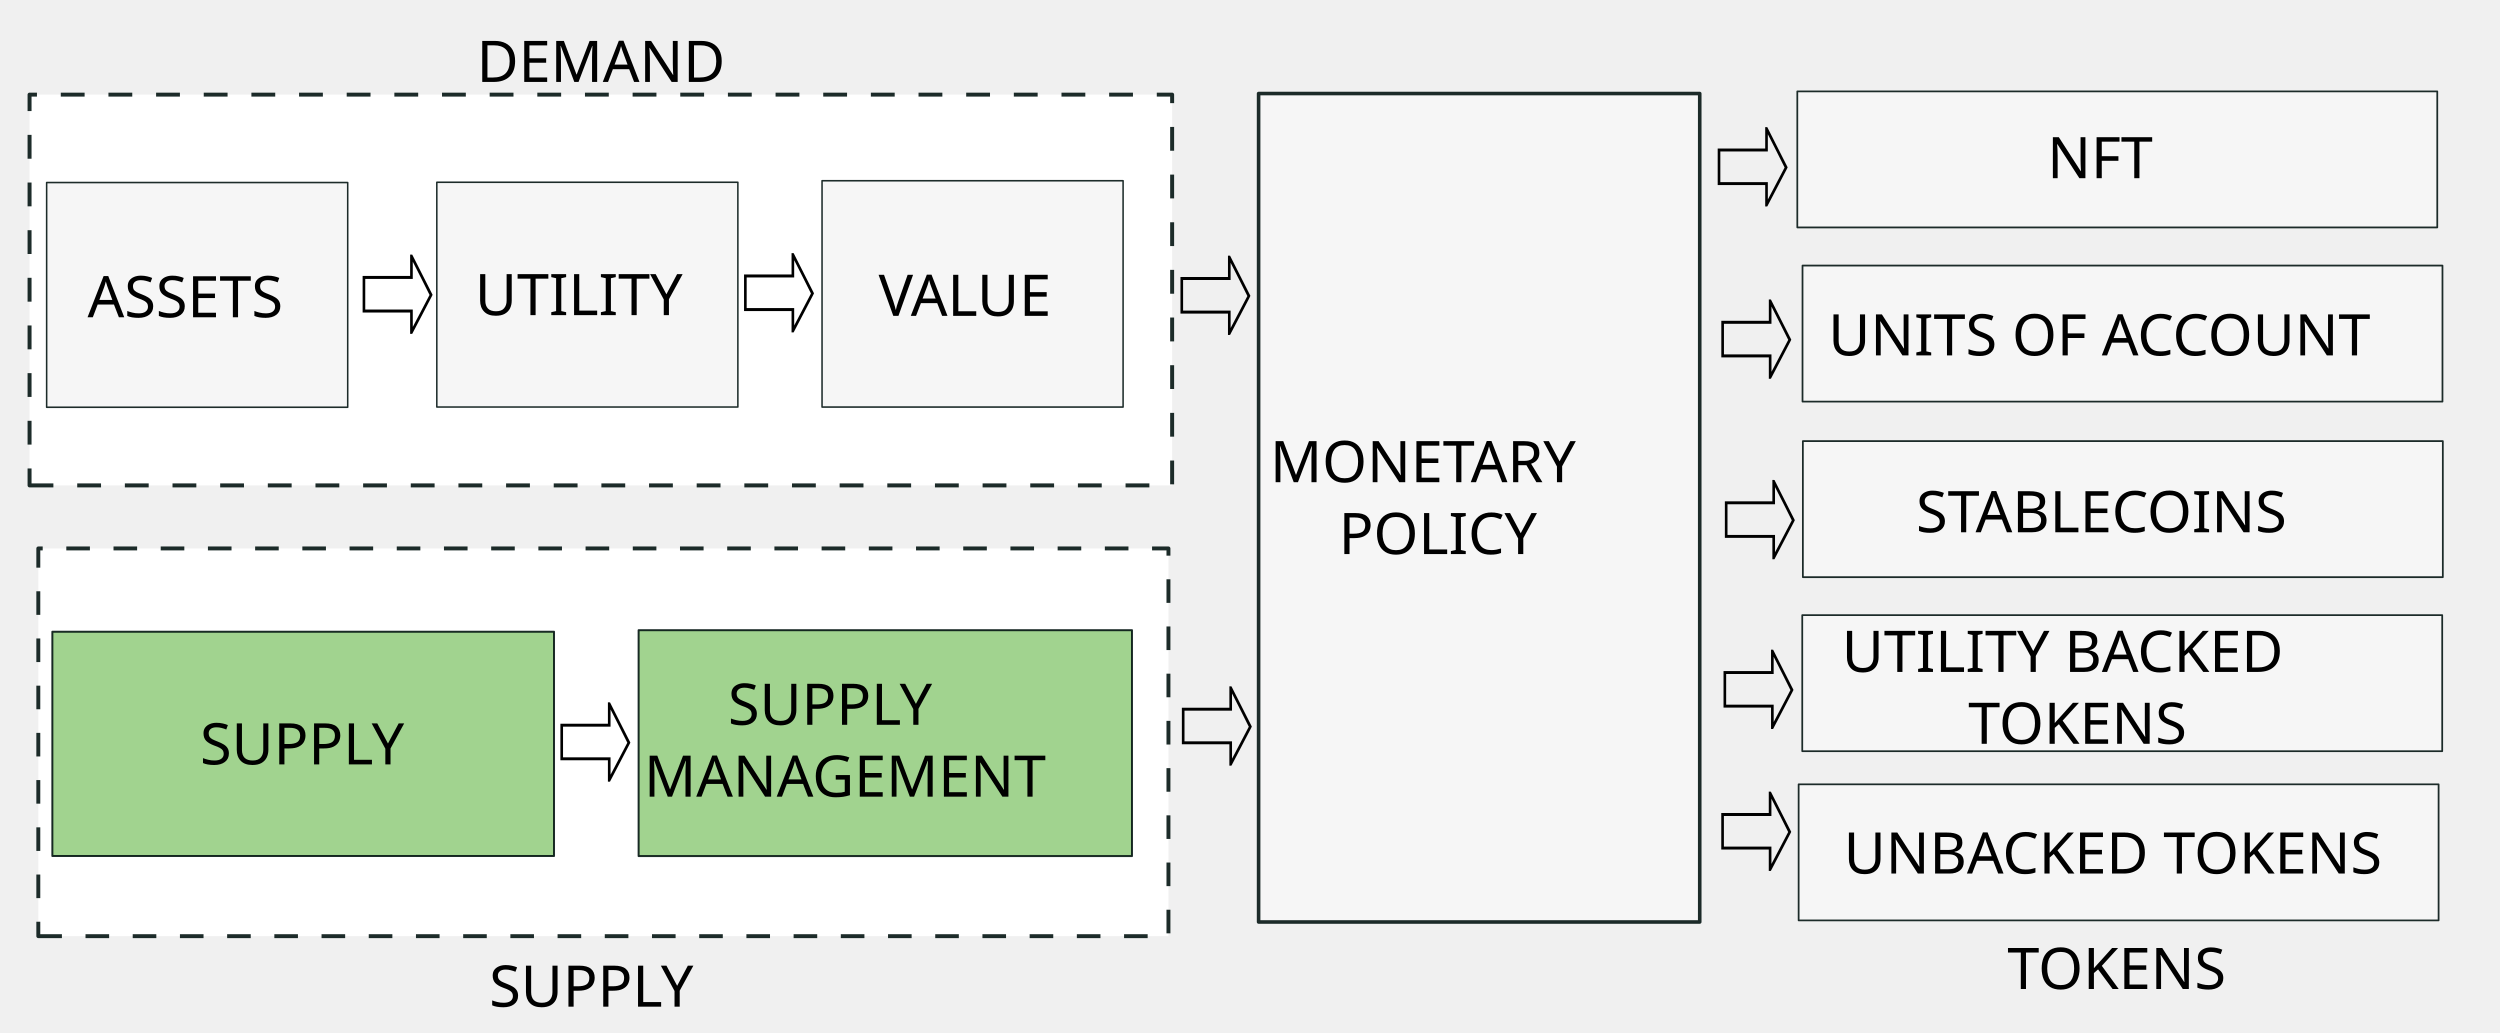
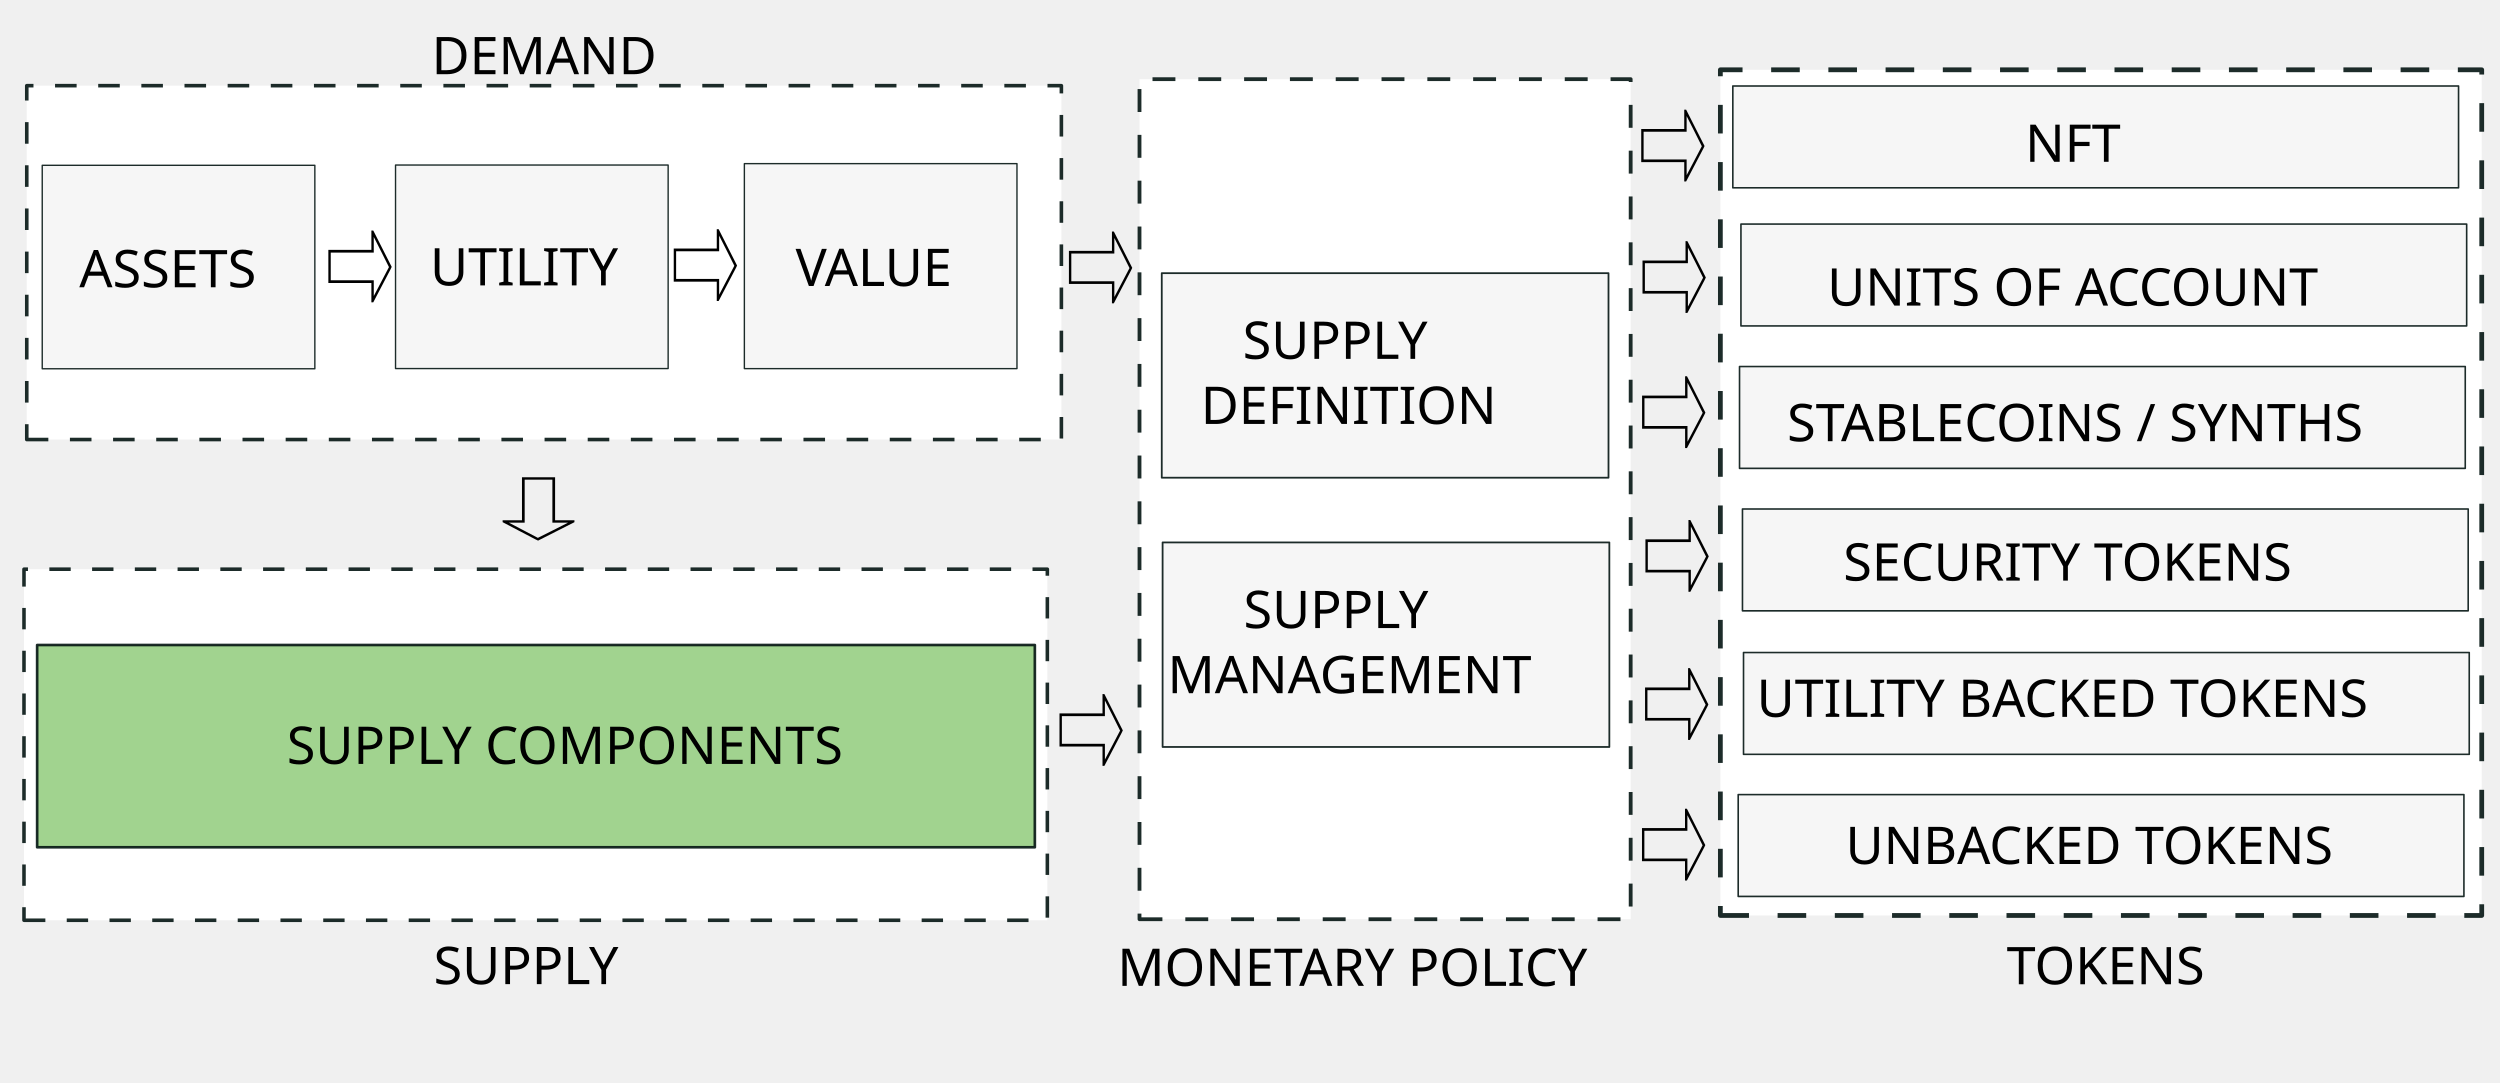
- <svg xmlns="http://www.w3.org/2000/svg" width="460mm" height="190mm" viewBox="0 0 460 190" version="1.1" id="svg5">
+ <svg xmlns="http://www.w3.org/2000/svg" width="508mm" height="220mm" viewBox="0 0 508 220" version="1.1" id="svg5">
  <defs id="defs2">
    <marker style="overflow:visible" id="marker1425" refX="0" refY="0" orient="auto">
      <path transform="matrix(-0.8,0,0,-0.8,-10,0)" style="fill:context-stroke;fill-rule:evenodd;stroke:context-stroke;stroke-width:1pt" d="M 0,0 5,-5 -12.5,0 5,5 Z" id="path1423" />
    </marker>
    <marker style="overflow:visible" id="Arrow2Lstart" refX="0" refY="0" orient="auto">
      <path transform="matrix(1.1,0,0,1.1,1.1,0)" d="M 8.719,4.034 -2.207,0.016 8.719,-4.002 c -1.745,2.372 -1.735,5.617 -6e-7,8.035 z" style="fill:context-stroke;fill-rule:evenodd;stroke:context-stroke;stroke-width:0.625;stroke-linejoin:round" id="path1157" />
    </marker>
    <marker style="overflow:visible" id="Arrow1Lstart" refX="0" refY="0" orient="auto">
      <path transform="matrix(0.8,0,0,0.8,10,0)" style="fill:context-stroke;fill-rule:evenodd;stroke:context-stroke;stroke-width:1pt" d="M 0,0 5,-5 -12.5,0 5,5 Z" id="path1139" />
    </marker>
    <marker style="overflow:visible" id="Arrow1Lend" refX="0" refY="0" orient="auto">
      <path transform="matrix(-0.8,0,0,-0.8,-10,0)" style="fill:context-stroke;fill-rule:evenodd;stroke:context-stroke;stroke-width:1pt" d="M 0,0 5,-5 -12.5,0 5,5 Z" id="path1142" />
    </marker>
    <linearGradient id="linearGradient3174">
      <stop style="stop-color:#f0bccd;stop-opacity:1;" offset="0" id="stop3172" />
    </linearGradient>
  </defs>
  <g id="layer1" transform="translate(-37.01189,-83.70113)" style="display:inline">
    <rect style="opacity:0;fill:#f0bccd;fill-opacity:1;stroke-width:1;stroke-miterlimit:4;stroke-dasharray:none" id="rect3218" width="0" height="0" x="-158.849" y="-34.41" />
    <text xml:space="preserve" style="font-style:normal;font-weight:normal;font-size:10.583px;line-height:1.25;font-family:sans-serif;letter-spacing:0px;word-spacing:0px;fill:#000000;fill-opacity:1;stroke:none;stroke-width:0.265" x="183.613" y="228.627" id="text12548">
      <tspan id="tspan12546" style="stroke-width:0.265" x="183.613" y="228.627" />
    </text>
-     <rect style="display:inline;fill:#f6f6f6;fill-opacity:1;stroke:#00110f;stroke-width:0.661;stroke-linejoin:round;stroke-miterlimit:4;stroke-dasharray:none;stroke-opacity:0.885" id="rect1011-0-5-5-9" width="81.168" height="152.432" x="268.594" y="-253.346" rx="0" ry="0" transform="scale(1,-1)" />
-     <rect style="display:inline;fill:#ffffff;fill-opacity:1;stroke:#00110f;stroke-width:0.724;stroke-linejoin:round;stroke-miterlimit:4;stroke-dasharray:4.343, 4.343;stroke-dashoffset:0;stroke-opacity:0.885" id="rect1011-0-5-5-2" width="207.945" height="71.335" x="44.061" y="-255.952" rx="0" ry="0" transform="scale(1,-1)" />
-     <text xml:space="preserve" style="font-style:normal;font-weight:normal;font-size:10.583px;line-height:1.25;font-family:sans-serif;letter-spacing:0px;word-spacing:0px;display:inline;fill:#000000;fill-opacity:1;stroke:none;stroke-width:0.265" x="127.026" y="268.932" id="text3735-0-1-9">
-       <tspan id="tspan3733-9-9-9" style="stroke-width:0.265" x="127.026" y="268.932">SUPPLY</tspan>
+     <rect style="display:inline;fill:#ffffff;fill-opacity:1;stroke:#00110f;stroke-width:0.724;stroke-linejoin:round;stroke-miterlimit:4;stroke-dasharray:4.343, 4.343;stroke-dashoffset:0;stroke-opacity:0.885" id="rect1011-0-5-5-2" width="207.945" height="71.335" x="41.887" y="-270.697" rx="0" ry="0" transform="scale(1,-1)" />
+     <text xml:space="preserve" style="font-style:normal;font-weight:normal;font-size:10.583px;line-height:1.25;font-family:sans-serif;letter-spacing:0px;word-spacing:0px;display:inline;fill:#000000;fill-opacity:1;stroke:none;stroke-width:0.265" x="125.117" y="283.676" id="text3735-0-1-9">
+       <tspan id="tspan3733-9-9-9" style="stroke-width:0.265" x="125.117" y="283.676">SUPPLY</tspan>
+     </text>
+     <text xml:space="preserve" style="font-style:normal;font-weight:normal;font-size:10.583px;line-height:1.25;font-family:sans-serif;letter-spacing:0px;word-spacing:0px;display:inline;fill:#000000;fill-opacity:1;stroke:none;stroke-width:0.265" x="444.503" y="359.517" id="text3735-0-1-9-35">
+       <tspan id="tspan3733-9-9-9-7" style="stroke-width:0.265" x="444.503" y="359.517">TOKENS</tspan>
    </text>
    <text xml:space="preserve" style="font-style:normal;font-weight:normal;font-size:10.583px;line-height:1.25;font-family:sans-serif;letter-spacing:0px;word-spacing:0px;display:inline;fill:#000000;fill-opacity:1;stroke:none;stroke-width:0.265" x="124.715" y="98.777" id="text3735-0-1-9-8">
      <tspan id="tspan3733-9-9-9-9" style="stroke-width:0.265" x="124.715" y="98.777">DEMAND</tspan>
    </text>
-     <text xml:space="preserve" style="font-style:normal;font-weight:normal;font-size:10.583px;line-height:1.25;font-family:sans-serif;letter-spacing:0px;word-spacing:0px;display:inline;fill:#000000;fill-opacity:1;stroke:none;stroke-width:0.265" x="308.46" y="172.424" id="text3735-0-1-9-3">
-       <tspan id="tspan3733-9-9-9-6" style="text-align:center;text-anchor:middle;stroke-width:0.265" x="308.46" y="172.424">MONETARY</tspan>
-       <tspan style="text-align:center;text-anchor:middle;stroke-width:0.265" x="308.46" y="185.653" id="tspan25368">POLICY</tspan>
+     <text xml:space="preserve" style="font-style:normal;font-weight:normal;font-size:10.583px;line-height:1.25;font-family:sans-serif;letter-spacing:0px;word-spacing:0px;display:inline;fill:#000000;fill-opacity:1;stroke:none;stroke-width:0.265" x="318.691" y="284.038" id="text3735-0-1-9-3">
+       <tspan style="text-align:center;text-anchor:middle;stroke-width:0.265" x="318.691" y="284.038" id="tspan25368">MONETARY POLICY</tspan>
    </text>
-     <path d="m 263.217,211.953 v 1.967 h -4.371 -4.371 v 3.364 3.364 h 4.371 4.371 v 1.967 1.967 l 0.192,-0.002 0.192,-0.003 1.88,-3.585 c 1.849,-3.526 1.879,-3.586 1.864,-3.615 -0.008,-0.016 -0.854,-1.684 -1.878,-3.707 l -1.863,-3.677 -0.194,-0.003 -0.193,-0.002 z m 2.07,2.467 c 1.151,2.272 1.507,2.985 1.5,2.999 -0.005,0.01 -0.7,1.336 -1.545,2.948 l -1.535,2.928 -0.003,-1.597 -0.002,-1.597 h -4.371 -4.371 v -2.816 -2.816 h 4.371 4.371 v -1.588 -1.587 l 0.037,0.074 c 0.021,0.041 0.718,1.415 1.549,3.055 z" id="path90282-9-2-8" style="display:inline;fill:#000000;stroke:none;stroke-width:0.001" />
+     <path d="m 261.042,226.698 v 1.967 h -4.371 -4.371 v 3.364 3.364 h 4.371 4.371 v 1.967 1.967 l 0.192,-0.002 0.192,-0.003 1.88,-3.585 c 1.849,-3.526 1.879,-3.586 1.864,-3.615 -0.008,-0.016 -0.854,-1.684 -1.878,-3.707 l -1.863,-3.677 -0.194,-0.003 -0.193,-0.002 z m 2.07,2.467 c 1.151,2.272 1.507,2.985 1.5,2.999 -0.005,0.01 -0.7,1.336 -1.545,2.948 l -1.535,2.928 -0.003,-1.597 -0.002,-1.597 h -4.371 -4.371 v -2.816 -2.816 h 4.371 4.371 v -1.588 -1.587 l 0.037,0.074 c 0.021,0.041 0.718,1.415 1.549,3.055 z" id="path90282-9-2-8" style="display:inline;fill:#000000;stroke:none;stroke-width:0.001" />
+     <path d="m 379.25,107.95 v 1.967 h -4.371 -4.371 v 3.364 3.364 h 4.371 4.371 v 1.967 1.967 l 0.192,-0.002 0.192,-0.003 1.88,-3.585 c 1.849,-3.526 1.879,-3.586 1.864,-3.615 -0.008,-0.016 -0.854,-1.684 -1.878,-3.707 l -1.863,-3.677 -0.194,-0.003 -0.193,-0.002 z m 2.07,2.467 c 1.151,2.272 1.507,2.985 1.5,2.999 -0.005,0.01 -0.7,1.336 -1.545,2.948 l -1.535,2.928 -0.003,-1.597 -0.002,-1.597 h -4.371 -4.371 v -2.816 -2.816 h 4.371 4.371 v -1.588 -1.587 l 0.037,0.074 c 0.021,0.041 0.718,1.415 1.549,3.055 z" id="path90282-9-2-8-3" style="display:inline;fill:#000000;stroke:none;stroke-width:0.001" />
+     <path d="m 151.773,189.424 h -1.967 v -4.371 -4.371 h -3.364 -3.364 v 4.371 4.371 h -1.967 -1.967 l 0.002,0.192 0.003,0.192 3.585,1.88 c 3.526,1.849 3.586,1.879 3.615,1.864 0.016,-0.008 1.684,-0.854 3.707,-1.878 l 3.677,-1.863 0.003,-0.194 0.002,-0.193 z m -2.467,2.07 c -2.272,1.151 -2.985,1.507 -2.999,1.5 -0.01,-0.005 -1.336,-0.7 -2.948,-1.545 l -2.928,-1.535 1.597,-0.003 1.597,-0.002 v -4.371 -4.371 h 2.816 2.816 v 4.371 4.371 h 1.588 1.587 l -0.074,0.037 c -0.041,0.021 -1.415,0.718 -3.055,1.549 z" id="path90282-9-2-8-3-3" style="display:inline;fill:#000000;stroke:none;stroke-width:0.001" />
+     <path d="m 379.51,134.668 v 1.967 h -4.371 -4.371 v 3.364 3.364 h 4.371 4.371 v 1.967 1.967 l 0.192,-0.002 0.192,-0.003 1.88,-3.585 c 1.849,-3.526 1.879,-3.586 1.864,-3.615 -0.008,-0.016 -0.854,-1.684 -1.878,-3.707 l -1.863,-3.677 -0.194,-0.003 -0.193,-0.002 z m 2.07,2.467 c 1.151,2.272 1.507,2.985 1.5,2.999 -0.005,0.01 -0.7,1.336 -1.545,2.948 l -1.535,2.928 -0.003,-1.597 -0.002,-1.597 h -4.371 -4.371 v -2.816 -2.816 h 4.371 4.371 v -1.588 -1.587 l 0.037,0.074 c 0.021,0.041 0.718,1.415 1.549,3.055 z" id="path90282-9-2-8-0" style="display:inline;fill:#000000;stroke:none;stroke-width:0.001" />
+     <path d="m 379.423,162.119 v 1.967 h -4.371 -4.371 v 3.364 3.364 h 4.371 4.371 v 1.967 1.967 l 0.192,-0.002 0.192,-0.003 1.88,-3.585 c 1.849,-3.526 1.879,-3.586 1.864,-3.615 -0.008,-0.016 -0.854,-1.684 -1.878,-3.707 l -1.863,-3.677 -0.194,-0.003 -0.193,-0.002 z m 2.07,2.467 c 1.151,2.272 1.507,2.985 1.5,2.999 -0.005,0.01 -0.7,1.336 -1.545,2.948 l -1.535,2.928 -0.003,-1.597 -0.002,-1.597 h -4.371 -4.371 v -2.816 -2.816 h 4.371 4.371 v -1.588 -1.587 l 0.037,0.074 c 0.021,0.041 0.718,1.415 1.549,3.055 z" id="path90282-9-2-8-0-4" style="display:inline;fill:#000000;stroke:none;stroke-width:0.001" />
+     <path d="m 380.106,191.332 v 1.967 h -4.371 -4.371 v 3.364 3.364 h 4.371 4.371 v 1.967 1.967 l 0.192,-0.002 0.192,-0.003 1.88,-3.585 c 1.849,-3.526 1.879,-3.586 1.864,-3.615 -0.008,-0.016 -0.854,-1.684 -1.878,-3.707 l -1.863,-3.677 -0.194,-0.003 -0.193,-0.002 z m 2.07,2.467 c 1.151,2.272 1.507,2.985 1.5,2.999 -0.005,0.01 -0.7,1.336 -1.545,2.948 l -1.535,2.928 -0.003,-1.597 -0.002,-1.597 h -4.371 -4.371 v -2.816 -2.816 h 4.371 4.371 v -1.588 -1.587 l 0.037,0.074 c 0.021,0.041 0.718,1.415 1.549,3.055 z" id="path90282-9-2-8-0-1" style="display:inline;fill:#000000;stroke:none;stroke-width:0.001" />
+     <path d="m 380.028,221.431 v 1.967 h -4.371 -4.371 v 3.364 3.364 h 4.371 4.371 v 1.967 1.967 l 0.192,-0.002 0.192,-0.003 1.88,-3.585 c 1.849,-3.526 1.879,-3.586 1.864,-3.615 -0.008,-0.016 -0.854,-1.684 -1.878,-3.707 l -1.863,-3.677 -0.194,-0.003 -0.193,-0.002 z m 2.07,2.467 c 1.151,2.272 1.507,2.985 1.5,2.999 -0.005,0.01 -0.7,1.336 -1.545,2.948 l -1.535,2.928 -0.003,-1.597 -0.002,-1.597 h -4.371 -4.371 v -2.816 -2.816 h 4.371 4.371 v -1.588 -1.587 l 0.037,0.074 c 0.021,0.041 0.718,1.415 1.549,3.055 z" id="path90282-9-2-8-0-1-3" style="display:inline;fill:#000000;stroke:none;stroke-width:0.001" />
+     <path d="m 379.404,250.001 v 1.967 h -4.371 -4.371 v 3.364 3.364 h 4.371 4.371 v 1.967 1.967 l 0.192,-0.002 0.192,-0.003 1.88,-3.585 c 1.849,-3.526 1.879,-3.586 1.864,-3.615 -0.008,-0.016 -0.854,-1.684 -1.878,-3.707 l -1.863,-3.677 -0.194,-0.003 -0.193,-0.002 z m 2.07,2.467 c 1.151,2.272 1.507,2.985 1.5,2.999 -0.005,0.01 -0.7,1.336 -1.545,2.948 l -1.535,2.928 -0.003,-1.597 -0.002,-1.597 h -4.371 -4.371 v -2.816 -2.816 h 4.371 4.371 v -1.588 -1.587 l 0.037,0.074 c 0.021,0.041 0.718,1.415 1.549,3.055 z" id="path90282-9-2-8-0-7" style="display:inline;fill:#000000;stroke:none;stroke-width:0.001" />
    <rect style="display:inline;fill:#ffffff;fill-opacity:1;stroke:#00110f;stroke-width:0.731;stroke-linejoin:round;stroke-miterlimit:4;stroke-dasharray:4.384, 4.384;stroke-dashoffset:0;stroke-opacity:0.885" id="rect1011-0-5-5-2-5" width="210.233" height="71.903" x="42.451" y="-173.016" rx="0" ry="0" transform="scale(1,-1)" />
+     <rect style="display:inline;fill:#ffffff;fill-opacity:1;stroke:#00110f;stroke-width:0.776;stroke-linejoin:round;stroke-miterlimit:4;stroke-dasharray:4.654, 4.654;stroke-dashoffset:0;stroke-opacity:0.885" id="rect1011-0-5-5-2-5-6" width="99.805" height="170.697" x="268.559" y="-270.486" rx="0" ry="0" transform="scale(1,-1)" />
+     <rect style="display:inline;fill:#ffffff;fill-opacity:1;stroke:#00110f;stroke-width:0.969;stroke-linejoin:round;stroke-miterlimit:4;stroke-dasharray:5.814, 5.814;stroke-dashoffset:0;stroke-opacity:0.885" id="rect1011-0-5-5-2-5-6-0" width="154.708" height="171.836" x="386.591" y="-269.721" rx="0" ry="0" transform="scale(1,-1)" />
    <rect style="display:inline;fill:#f6f6f6;fill-opacity:1;stroke:#00110f;stroke-width:0.284;stroke-linejoin:round;stroke-miterlimit:4;stroke-dasharray:none;stroke-opacity:0.885" id="rect1011-0-5" width="55.395" height="41.352" x="117.385" y="-158.591" rx="0" ry="0.065" transform="scale(1,-1)" />
    <rect style="display:inline;fill:#f6f6f6;fill-opacity:1;stroke:#00110f;stroke-width:0.284;stroke-linejoin:round;stroke-miterlimit:4;stroke-dasharray:none;stroke-opacity:0.885" id="rect1011-0-5-3" width="55.395" height="41.352" x="45.594" y="-158.638" rx="0" ry="0.065" transform="scale(1,-1)" />
    <rect style="display:inline;fill:#f6f6f6;fill-opacity:1;stroke:#00110f;stroke-width:0.285;stroke-linejoin:round;stroke-opacity:0.885" id="rect1011-0-5-5" width="55.394" height="41.647" x="188.267" y="-158.602" rx="0" ry="0" transform="scale(1,-1)" />
    <text xml:space="preserve" style="font-style:normal;font-weight:normal;font-size:10.583px;line-height:1.25;font-family:sans-serif;letter-spacing:0px;word-spacing:0px;display:inline;fill:#000000;fill-opacity:1;stroke:none;stroke-width:0.265" x="53.122" y="142.081" id="text3735">
      <tspan id="tspan3733" style="stroke-width:0.265" x="53.122" y="142.081">ASSETS</tspan>
    </text>
    <text xml:space="preserve" style="font-style:normal;font-weight:normal;font-size:10.583px;line-height:1.25;font-family:sans-serif;letter-spacing:0px;word-spacing:0px;display:inline;fill:#000000;fill-opacity:1;stroke:none;stroke-width:0.265" x="124.403" y="141.693" id="text3735-0-1">
      <tspan id="tspan3733-9-9" style="stroke-width:0.265" x="124.403" y="141.693">UTILITY</tspan>
    </text>
    <text xml:space="preserve" style="font-style:normal;font-weight:normal;font-size:10.583px;line-height:1.25;font-family:sans-serif;letter-spacing:0px;word-spacing:0px;display:inline;fill:#000000;fill-opacity:1;stroke:none;stroke-width:0.265" x="198.67" y="141.817" id="text3735-0-1-4">
      <tspan id="tspan3733-9-9-4" style="stroke-width:0.265" x="198.67" y="141.817">VALUE</tspan>
    </text>
    <path d="m 182.657,132.239 v 1.967 h -4.371 -4.371 v 3.364 3.364 h 4.371 4.371 v 1.967 1.967 l 0.192,-0.002 0.192,-0.003 1.88,-3.585 c 1.849,-3.526 1.879,-3.586 1.864,-3.615 -0.008,-0.016 -0.854,-1.684 -1.878,-3.707 l -1.863,-3.677 -0.194,-0.003 -0.193,-0.002 z m 2.07,2.467 c 1.151,2.272 1.507,2.985 1.5,2.999 -0.005,0.01 -0.7,1.336 -1.545,2.948 l -1.535,2.928 -0.003,-1.597 -0.002,-1.597 h -4.371 -4.371 v -2.816 -2.816 h 4.371 4.371 v -1.588 -1.587 l 0.037,0.074 c 0.021,0.041 0.718,1.415 1.549,3.055 z" id="path90282-9" style="display:inline;fill:#000000;stroke:none;stroke-width:0.001" />
-     <rect style="display:inline;fill:#a1d38f;fill-opacity:1;stroke:#00110f;stroke-width:0.367;stroke-linejoin:round;stroke-miterlimit:4;stroke-dasharray:none;stroke-opacity:0.885" id="rect1011-0-5-9" width="92.305" height="41.27" x="46.645" y="-241.208" rx="0" ry="0" transform="scale(1,-1)" />
-     <rect style="display:inline;fill:#a1d38f;fill-opacity:1;stroke:#00110f;stroke-width:0.365;stroke-linejoin:round;stroke-opacity:0.885" id="rect1011-0-5-5-25" width="90.779" height="41.567" x="154.517" y="-241.221" rx="0" ry="0" transform="scale(1,-1)" />
-     <text xml:space="preserve" style="font-style:normal;font-weight:normal;font-size:10.583px;line-height:1.25;font-family:sans-serif;letter-spacing:0px;word-spacing:0px;display:inline;fill:#000000;fill-opacity:1;stroke:none;stroke-width:0.265" x="73.816" y="224.351" id="text3735-0-1-7">
-       <tspan id="tspan3733-9-9-49" style="stroke-width:0.265" x="73.816" y="224.351">SUPPLY</tspan>
+     <rect style="display:inline;fill:#a1d38f;fill-opacity:1;stroke:#00110f;stroke-width:0.542;stroke-linejoin:round;stroke-miterlimit:4;stroke-dasharray:none;stroke-opacity:0.885" id="rect1011-0-5-9" width="202.735" height="41.094" x="44.558" y="-255.865" rx="0" ry="0" transform="scale(1,-1)" />
+     <rect style="display:inline;fill:#f6f6f6;fill-opacity:1;stroke:#00110f;stroke-width:0.365;stroke-linejoin:round;stroke-opacity:0.885" id="rect1011-0-5-5-25" width="90.779" height="41.567" x="273.252" y="-235.488" rx="0" ry="0" transform="scale(1,-1)" />
+     <text xml:space="preserve" style="font-style:normal;font-weight:normal;font-size:10.583px;line-height:1.25;font-family:sans-serif;letter-spacing:0px;word-spacing:0px;display:inline;fill:#000000;fill-opacity:1;stroke:none;stroke-width:0.265" x="95.289" y="238.927" id="text3735-0-1-7">
+       <tspan id="tspan3733-9-9-49" style="stroke-width:0.265" x="95.289" y="238.927">SUPPLY COMPONENTS</tspan>
    </text>
-     <text xml:space="preserve" style="font-style:normal;font-weight:normal;font-size:10.583px;line-height:1.25;font-family:sans-serif;letter-spacing:0px;word-spacing:0px;display:inline;fill:#000000;fill-opacity:1;stroke:none;stroke-width:0.265" x="199.377" y="217.064" id="text3735-0-1-4-9">
-       <tspan id="tspan3733-9-9-4-4" style="text-align:center;text-anchor:middle;stroke-width:0.265" x="199.377" y="217.064">SUPPLY</tspan>
-       <tspan style="text-align:center;text-anchor:middle;stroke-width:0.265" x="199.377" y="230.293" id="tspan99033">MANAGEMENT</tspan>
+     <text xml:space="preserve" style="font-style:normal;font-weight:normal;font-size:10.583px;line-height:1.25;font-family:sans-serif;letter-spacing:0px;word-spacing:0px;display:inline;fill:#000000;fill-opacity:1;stroke:none;stroke-width:0.265" x="318.112" y="211.331" id="text3735-0-1-4-9">
+       <tspan id="tspan3733-9-9-4-4" style="text-align:center;text-anchor:middle;stroke-width:0.265" x="318.112" y="211.331">SUPPLY</tspan>
+       <tspan style="text-align:center;text-anchor:middle;stroke-width:0.265" x="318.112" y="224.56" id="tspan99033">MANAGEMENT</tspan>
    </text>
-     <path d="m 148.867,214.898 v 1.967 h -4.371 -4.371 v 3.364 3.364 h 4.371 4.371 v 1.967 1.967 l 0.192,-0.002 0.192,-0.003 1.88,-3.585 c 1.849,-3.526 1.879,-3.586 1.864,-3.615 -0.008,-0.016 -0.854,-1.684 -1.878,-3.707 l -1.863,-3.677 -0.194,-0.003 -0.193,-0.002 z m 2.07,2.467 c 1.151,2.272 1.507,2.985 1.5,2.999 -0.005,0.01 -0.7,1.336 -1.545,2.948 l -1.535,2.928 -0.003,-1.597 -0.002,-1.597 h -4.371 -4.371 v -2.816 -2.816 h 4.371 4.371 v -1.588 -1.587 l 0.037,0.074 c 0.021,0.041 0.718,1.415 1.549,3.055 z" id="path90282-9-5" style="display:inline;fill:#000000;stroke:none;stroke-width:0.001" />
+     <rect style="display:inline;fill:#f6f6f6;fill-opacity:1;stroke:#00110f;stroke-width:0.365;stroke-linejoin:round;stroke-opacity:0.885" id="rect1011-0-5-5-25-0" width="90.779" height="41.567" x="273.081" y="-180.775" rx="0" ry="0" transform="scale(1,-1)" />
+     <text xml:space="preserve" style="font-style:normal;font-weight:normal;font-size:10.583px;line-height:1.25;font-family:sans-serif;letter-spacing:0px;word-spacing:0px;display:inline;fill:#000000;fill-opacity:1;stroke:none;stroke-width:0.265" x="317.941" y="156.617" id="text3735-0-1-4-9-5">
+       <tspan id="tspan3733-9-9-4-4-6" style="text-align:center;text-anchor:middle;stroke-width:0.265" x="317.941" y="156.617">SUPPLY</tspan>
+       <tspan style="text-align:center;text-anchor:middle;stroke-width:0.265" x="317.941" y="169.847" id="tspan99033-6">DEFINITION</tspan>
+     </text>
    <path d="m 262.959,132.708 v 1.967 h -4.371 -4.371 v 3.364 3.364 h 4.371 4.371 v 1.967 1.967 l 0.192,-0.002 0.192,-0.003 1.88,-3.585 c 1.849,-3.526 1.879,-3.586 1.864,-3.615 -0.008,-0.016 -0.854,-1.684 -1.878,-3.707 l -1.863,-3.677 -0.194,-0.003 -0.193,-0.002 z m 2.07,2.467 c 1.151,2.272 1.507,2.985 1.5,2.999 -0.005,0.01 -0.7,1.336 -1.545,2.948 l -1.535,2.928 -0.003,-1.597 -0.002,-1.597 h -4.371 -4.371 v -2.816 -2.816 h 4.371 4.371 v -1.588 -1.587 l 0.037,0.074 c 0.021,0.041 0.718,1.415 1.549,3.055 z" id="path90282-9-2" style="display:inline;fill:#000000;stroke:none;stroke-width:0.001" />
    <path d="m 112.476,132.508 v 1.967 h -4.371 -4.371 v 3.364 3.364 h 4.371 4.371 v 1.967 1.967 l 0.192,-0.002 0.192,-0.003 1.88,-3.585 c 1.849,-3.526 1.879,-3.586 1.864,-3.615 -0.008,-0.016 -0.854,-1.684 -1.878,-3.707 l -1.863,-3.677 -0.194,-0.003 -0.193,-0.002 z m 2.07,2.467 c 1.151,2.272 1.507,2.985 1.5,2.999 -0.005,0.01 -0.7,1.336 -1.545,2.948 l -1.535,2.928 -0.003,-1.597 -0.002,-1.597 h -4.371 -4.371 v -2.816 -2.816 h 4.371 4.371 v -1.588 -1.587 l 0.037,0.074 c 0.021,0.041 0.718,1.415 1.549,3.055 z" id="path90282-9-3-9" style="display:inline;fill:#000000;stroke:none;stroke-width:0.001" />
-     <text xml:space="preserve" style="font-style:normal;font-weight:normal;font-size:10.583px;line-height:1.25;font-family:sans-serif;letter-spacing:0px;word-spacing:0px;display:inline;fill:#000000;fill-opacity:1;stroke:none;stroke-width:0.265" x="406.371" y="265.682" id="text3735-0-1-9-35">
-       <tspan id="tspan3733-9-9-9-7" style="stroke-width:0.265" x="406.371" y="265.682">TOKENS</tspan>
+     <text xml:space="preserve" style="display:inline;font-style:normal;font-weight:normal;font-size:10.583px;line-height:1.25;font-family:sans-serif;letter-spacing:0px;word-spacing:0px;fill:#000000;fill-opacity:1;stroke:none;stroke-width:0.265" x="444.765" y="283.7" id="text3735-0-1-9-9">
+       <tspan id="tspan3733-9-9-9-3" style="stroke-width:0.265" x="444.765" y="283.7">TOKENS</tspan>
    </text>
-     <rect style="display:inline;fill:#f6f6f6;fill-opacity:1;stroke:#00110f;stroke-width:0.323;stroke-linejoin:round;stroke-opacity:0.885" id="rect1011-0-5-5-5-5-9-4" width="117.752" height="25.034" x="367.961" y="-253.051" rx="0" ry="0" transform="scale(1,-1)" />
-     <rect style="display:inline;fill:#f6f6f6;fill-opacity:1;stroke:#00110f;stroke-width:0.323;stroke-linejoin:round;stroke-opacity:0.885" id="rect1011-0-5-5-5-5-9-4-9" width="117.752" height="25.034" x="368.627" y="-221.919" rx="0" ry="0" transform="scale(1,-1)" />
-     <rect style="display:inline;fill:#f6f6f6;fill-opacity:1;stroke:#00110f;stroke-width:0.323;stroke-linejoin:round;stroke-opacity:0.885" id="rect1011-0-5-5-5-5-9-4-0" width="117.752" height="25.034" x="368.74" y="-189.898" rx="0" ry="0" transform="scale(1,-1)" />
-     <rect style="display:inline;fill:#f6f6f6;fill-opacity:1;stroke:#00110f;stroke-width:0.323;stroke-linejoin:round;stroke-opacity:0.885" id="rect1011-0-5-5-5-5-9-4-2" width="117.752" height="25.034" x="368.675" y="-157.599" rx="0" ry="0" transform="scale(1,-1)" />
-     <rect style="display:inline;fill:#f6f6f6;fill-opacity:1;stroke:#00110f;stroke-width:0.323;stroke-linejoin:round;stroke-opacity:0.885" id="rect1011-0-5-5-5-5-9-4-8" width="117.752" height="25.034" x="367.717" y="-125.549" rx="0" ry="0" transform="scale(1,-1)" />
-     <text xml:space="preserve" style="font-style:normal;font-weight:normal;font-size:10.583px;line-height:1.25;font-family:sans-serif;letter-spacing:0px;word-spacing:0px;display:inline;fill:#000000;fill-opacity:1;stroke:none;stroke-width:0.265" x="376.258" y="244.439" id="text3735-0-1-4-2-8-6-1">
-       <tspan id="tspan3733-9-9-4-6-7-0-0" style="stroke-width:0.265" x="376.258" y="244.439">UNBACKED TOKENS</tspan>
+     <rect style="display:inline;fill:#f6f6f6;fill-opacity:1;stroke:#00110f;stroke-width:0.328;stroke-linejoin:round;stroke-opacity:0.885" id="rect1011-0-5-5-5-5-9-4" width="147.468" height="20.693" x="390.213" y="-265.855" rx="0" ry="0" transform="scale(1,-1)" />
+     <rect style="display:inline;fill:#f6f6f6;fill-opacity:1;stroke:#00110f;stroke-width:0.328;stroke-linejoin:round;stroke-opacity:0.885" id="rect1011-0-5-5-5-5-9-4-9" width="147.468" height="20.693" x="391.294" y="-236.985" rx="0" ry="0" transform="scale(1,-1)" />
+     <rect style="display:inline;fill:#f6f6f6;fill-opacity:1;stroke:#00110f;stroke-width:0.328;stroke-linejoin:round;stroke-opacity:0.885" id="rect1011-0-5-5-5-5-9-4-9-6" width="147.468" height="20.693" x="391.081" y="-207.822" rx="0" ry="0" transform="scale(1,-1)" />
+     <rect style="display:inline;fill:#f6f6f6;fill-opacity:1;stroke:#00110f;stroke-width:0.328;stroke-linejoin:round;stroke-opacity:0.885" id="rect1011-0-5-5-5-5-9-4-9-6-5" width="147.468" height="20.693" x="390.484" y="-178.874" rx="0" ry="0" transform="scale(1,-1)" />
+     <rect style="display:inline;fill:#f6f6f6;fill-opacity:1;stroke:#00110f;stroke-width:0.328;stroke-linejoin:round;stroke-opacity:0.885" id="rect1011-0-5-5-5-5-9-4-9-6-5-4" width="147.468" height="20.693" x="390.771" y="-149.929" rx="0" ry="0" transform="scale(1,-1)" />
+     <rect style="display:inline;fill:#f6f6f6;fill-opacity:1;stroke:#00110f;stroke-width:0.328;stroke-linejoin:round;stroke-opacity:0.885" id="rect1011-0-5-5-5-5-9-4-9-6-5-4-9" width="147.468" height="20.693" x="389.121" y="-121.867" rx="0" ry="0" transform="scale(1,-1)" />
+     <text xml:space="preserve" style="display:inline;font-style:normal;font-weight:normal;font-size:10.583px;line-height:1.25;font-family:sans-serif;letter-spacing:0px;word-spacing:0px;fill:#000000;fill-opacity:1;stroke:none;stroke-width:0.265" x="412.034" y="259.264" id="text3735-0-1-4-2-8-6-1">
+       <tspan id="tspan3733-9-9-4-6-7-0-0" style="stroke-width:0.265" x="412.034" y="259.264">UNBACKED TOKENS</tspan>
    </text>
-     <path d="m 361.809,109.06 v 1.967 h -4.371 -4.371 v 3.364 3.364 h 4.371 4.371 v 1.967 1.967 l 0.192,-0.002 0.192,-0.003 1.88,-3.585 c 1.849,-3.526 1.879,-3.586 1.864,-3.615 -0.008,-0.016 -0.854,-1.684 -1.878,-3.707 l -1.863,-3.677 -0.194,-0.003 -0.193,-0.002 z m 2.07,2.467 c 1.151,2.272 1.507,2.985 1.5,2.999 -0.005,0.01 -0.7,1.336 -1.545,2.948 l -1.535,2.928 -0.003,-1.597 -0.002,-1.597 h -4.371 -4.371 v -2.816 -2.816 h 4.371 4.371 v -1.588 -1.587 l 0.037,0.074 c 0.021,0.041 0.718,1.415 1.549,3.055 z" id="path90282-9-2-8-3" style="display:inline;fill:#000000;stroke:none;stroke-width:0.001" />
-     <path d="m 362.476,140.767 v 1.967 h -4.371 -4.371 v 3.364 3.364 h 4.371 4.371 v 1.967 1.967 l 0.192,-0.002 0.192,-0.003 1.88,-3.585 c 1.849,-3.526 1.879,-3.586 1.864,-3.615 -0.008,-0.016 -0.854,-1.684 -1.878,-3.707 l -1.863,-3.677 -0.194,-0.003 -0.193,-0.002 z m 2.07,2.467 c 1.151,2.272 1.507,2.985 1.5,2.999 -0.005,0.01 -0.7,1.336 -1.545,2.948 l -1.535,2.928 -0.003,-1.597 -0.002,-1.597 h -4.371 -4.371 v -2.816 -2.816 h 4.371 4.371 v -1.588 -1.587 l 0.037,0.074 c 0.021,0.041 0.718,1.415 1.549,3.055 z" id="path90282-9-2-8-0" style="display:inline;fill:#000000;stroke:none;stroke-width:0.001" />
-     <path d="m 363.129,173.976 v 1.967 h -4.371 -4.371 v 3.364 3.364 h 4.371 4.371 v 1.967 1.967 l 0.192,-0.002 0.192,-0.003 1.88,-3.585 c 1.849,-3.526 1.879,-3.586 1.864,-3.615 -0.008,-0.016 -0.854,-1.684 -1.878,-3.707 l -1.863,-3.677 -0.194,-0.003 -0.193,-0.002 z m 2.07,2.467 c 1.151,2.272 1.507,2.985 1.5,2.999 -0.005,0.01 -0.7,1.336 -1.545,2.948 l -1.535,2.928 -0.003,-1.597 -0.002,-1.597 h -4.371 -4.371 v -2.816 -2.816 h 4.371 4.371 v -1.588 -1.587 l 0.037,0.074 c 0.021,0.041 0.718,1.415 1.549,3.055 z" id="path90282-9-2-8-0-1" style="display:inline;fill:#000000;stroke:none;stroke-width:0.001" />
-     <path d="m 362.882,205.207 v 1.967 h -4.371 -4.371 v 3.364 3.364 h 4.371 4.371 v 1.967 1.967 l 0.192,-0.002 0.192,-0.003 1.88,-3.585 c 1.849,-3.526 1.879,-3.586 1.864,-3.615 -0.008,-0.016 -0.854,-1.684 -1.878,-3.707 l -1.863,-3.677 -0.194,-0.003 -0.193,-0.002 z m 2.07,2.467 c 1.151,2.272 1.507,2.985 1.5,2.999 -0.005,0.01 -0.7,1.336 -1.545,2.948 l -1.535,2.928 -0.003,-1.597 -0.002,-1.597 h -4.371 -4.371 v -2.816 -2.816 h 4.371 4.371 v -1.588 -1.587 l 0.037,0.074 c 0.021,0.041 0.718,1.415 1.549,3.055 z" id="path90282-9-2-8-0-1-3" style="display:inline;fill:#000000;stroke:none;stroke-width:0.001" />
-     <path d="m 362.466,231.325 v 1.967 h -4.371 -4.371 v 3.364 3.364 h 4.371 4.371 v 1.967 1.967 l 0.192,-0.002 0.192,-0.003 1.88,-3.585 c 1.849,-3.526 1.879,-3.586 1.864,-3.615 -0.008,-0.016 -0.854,-1.684 -1.878,-3.707 l -1.863,-3.677 -0.194,-0.003 -0.193,-0.002 z m 2.07,2.467 c 1.151,2.272 1.507,2.985 1.5,2.999 -0.005,0.01 -0.7,1.336 -1.545,2.948 l -1.535,2.928 -0.003,-1.597 -0.002,-1.597 h -4.371 -4.371 v -2.816 -2.816 h 4.371 4.371 v -1.588 -1.587 l 0.037,0.074 c 0.021,0.041 0.718,1.415 1.549,3.055 z" id="path90282-9-2-8-0-7" style="display:inline;fill:#000000;stroke:none;stroke-width:0.001" />
-     <text xml:space="preserve" style="font-style:normal;font-weight:normal;font-size:10.583px;line-height:1.25;font-family:sans-serif;letter-spacing:0px;word-spacing:0px;white-space:pre;inline-size:108.254;display:inline;fill:#000000;fill-opacity:1;stroke:none;stroke-width:0.265" x="375.332" y="119.25" id="text3735-0-1-4-2" transform="translate(-1.913385,29.84879)">
-       <tspan x="375.332" y="119.25" id="tspan1439">UNITS OF ACCOUNT</tspan>
+     <text xml:space="preserve" style="display:inline;font-style:normal;font-weight:normal;font-size:10.583px;line-height:1.25;font-family:sans-serif;letter-spacing:0px;word-spacing:0px;white-space:pre;inline-size:108.254;fill:#000000;fill-opacity:1;stroke:none;stroke-width:0.265" x="375.332" y="119.25" id="text3735-0-1-4-2" transform="translate(32.96983,26.55376)">
+       <tspan x="375.332" y="119.25" id="tspan35741">UNITS OF ACCOUNT</tspan>
    </text>
-     <text xml:space="preserve" style="font-style:normal;font-weight:normal;font-size:10.583px;line-height:1.25;font-family:sans-serif;letter-spacing:0px;word-spacing:0px;white-space:pre;inline-size:108.254;display:inline;fill:#000000;fill-opacity:1;stroke:none;stroke-width:0.265" x="375.332" y="119.25" id="text3735-0-1-4-2-80" transform="translate(38.37865,-2.75761)">
-       <tspan x="375.332" y="119.25" id="tspan1441">NFT</tspan>
+     <text xml:space="preserve" style="display:inline;font-style:normal;font-weight:normal;font-size:10.583px;line-height:1.25;font-family:sans-serif;letter-spacing:0px;word-spacing:0px;white-space:pre;inline-size:108.254;fill:#000000;fill-opacity:1;stroke:none;stroke-width:0.265" x="375.332" y="119.25" id="text3735-0-1-4-2-80" transform="translate(73.1891,-2.668605)">
+       <tspan x="375.332" y="119.25" id="tspan35743">NFT</tspan>
    </text>
-     <text xml:space="preserve" style="font-style:normal;font-weight:normal;font-size:10.583px;line-height:1.25;font-family:sans-serif;letter-spacing:0px;word-spacing:0px;display:inline;fill:#000000;fill-opacity:1;stroke:none;stroke-width:0.265" x="389.561" y="181.632" id="text3735-0-1-4-2-8">
-       <tspan id="tspan3733-9-9-4-6-7" style="stroke-width:0.265" x="389.561" y="181.632">STABLECOINS</tspan>
+     <text xml:space="preserve" style="display:inline;font-style:normal;font-weight:normal;font-size:10.583px;line-height:1.25;font-family:sans-serif;letter-spacing:0px;word-spacing:0px;fill:#000000;fill-opacity:1;stroke:none;stroke-width:0.265" x="400.148" y="173.362" id="text3735-0-1-4-2-8">
+       <tspan id="tspan3733-9-9-4-6-7" style="stroke-width:0.265" x="400.148" y="173.362">STABLECOINS / SYNTHS</tspan>
    </text>
-     <text xml:space="preserve" style="font-style:normal;font-weight:normal;font-size:10.583px;line-height:1.25;font-family:sans-serif;letter-spacing:0px;word-spacing:0px;display:inline;fill:#000000;fill-opacity:1;stroke:none;stroke-width:0.265" x="426.157" y="207.334" id="text3735-0-1-4-2-8-6">
-       <tspan id="tspan3733-9-9-4-6-7-0" style="text-align:center;text-anchor:middle;stroke-width:0.265" x="426.157" y="207.334">UTILITY BACKED</tspan>
-       <tspan style="text-align:center;text-anchor:middle;stroke-width:0.265" x="426.157" y="220.563" id="tspan81360">TOKENS</tspan>
+     <text xml:space="preserve" style="display:inline;font-style:normal;font-weight:normal;font-size:10.583px;line-height:1.25;font-family:sans-serif;letter-spacing:0px;word-spacing:0px;fill:#000000;fill-opacity:1;stroke:none;stroke-width:0.265" x="411.564" y="201.681" id="text3735-0-1-4-2-8-0">
+       <tspan id="tspan3733-9-9-4-6-7-5" style="stroke-width:0.265" x="411.564" y="201.681">SECURITY TOKENS</tspan>
+     </text>
+     <text xml:space="preserve" style="display:inline;font-style:normal;font-weight:normal;font-size:10.583px;line-height:1.25;font-family:sans-serif;letter-spacing:0px;word-spacing:0px;fill:#000000;fill-opacity:1;stroke:none;stroke-width:0.265" x="462.958" y="229.364" id="text3735-0-1-4-2-8-6">
+       <tspan style="text-align:center;text-anchor:middle;stroke-width:0.265" x="462.958" y="229.364" id="tspan81360">UTILITY BACKED TOKENS</tspan>
    </text>
  </g>
</svg>
